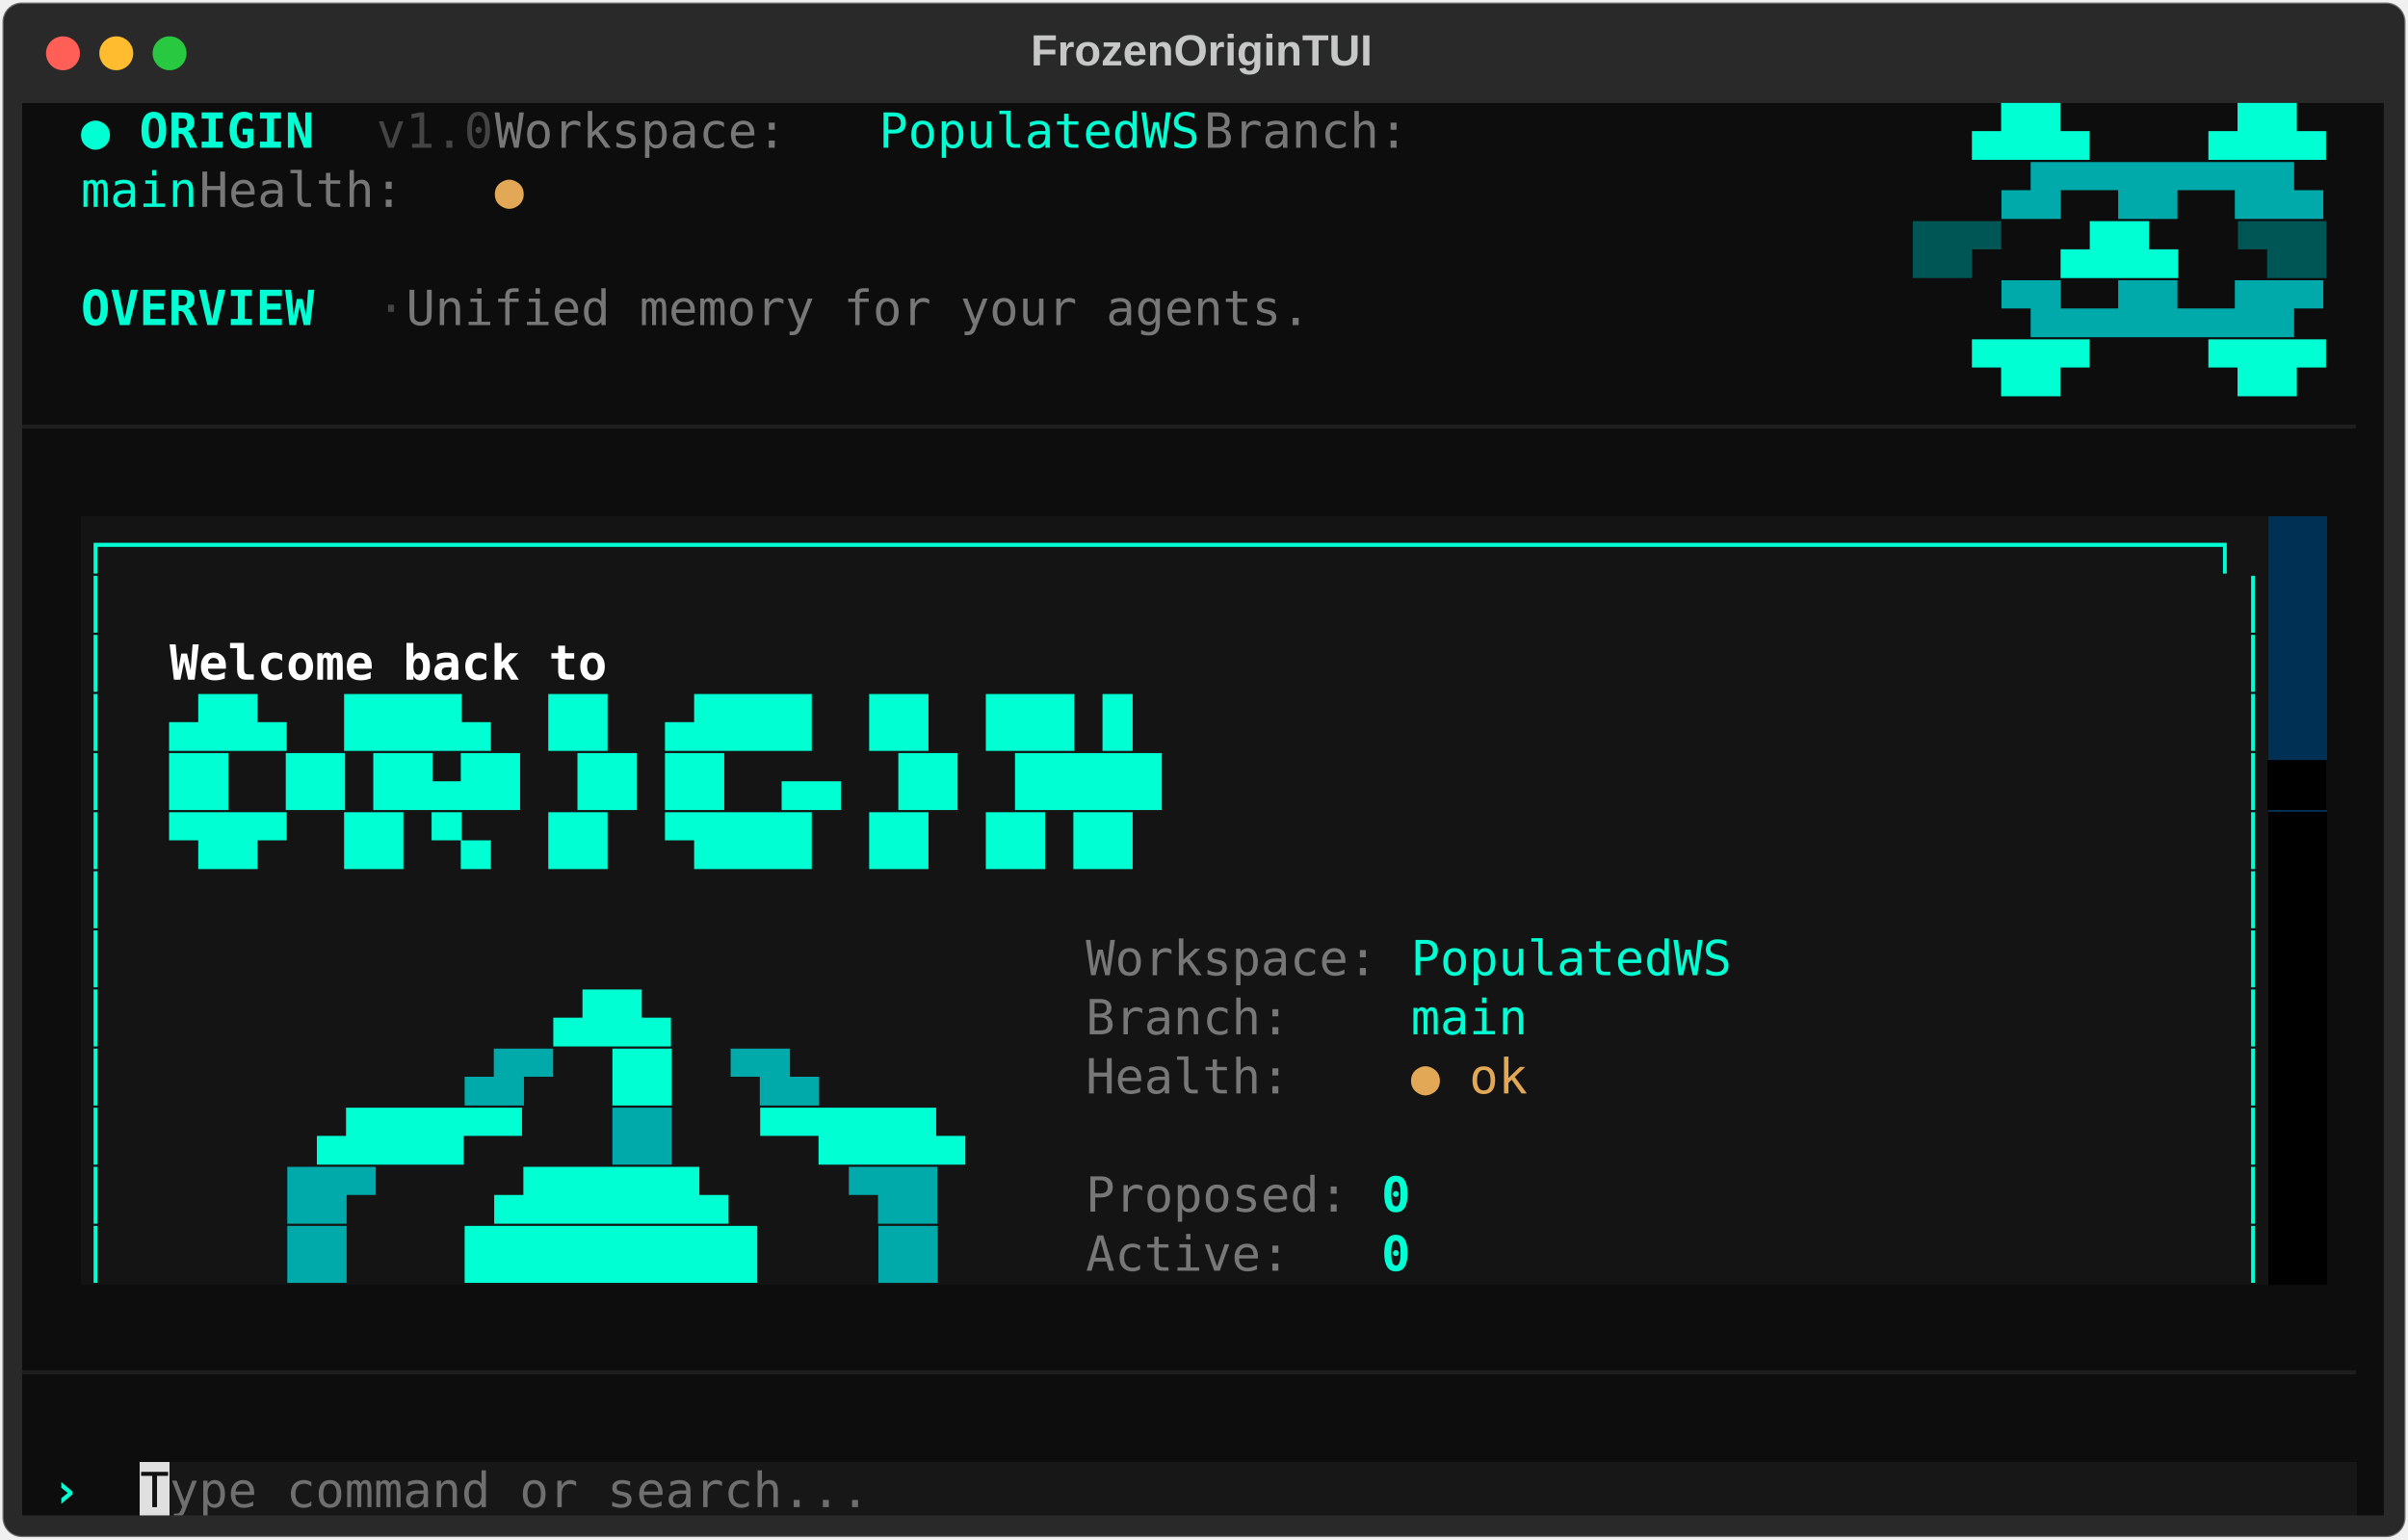
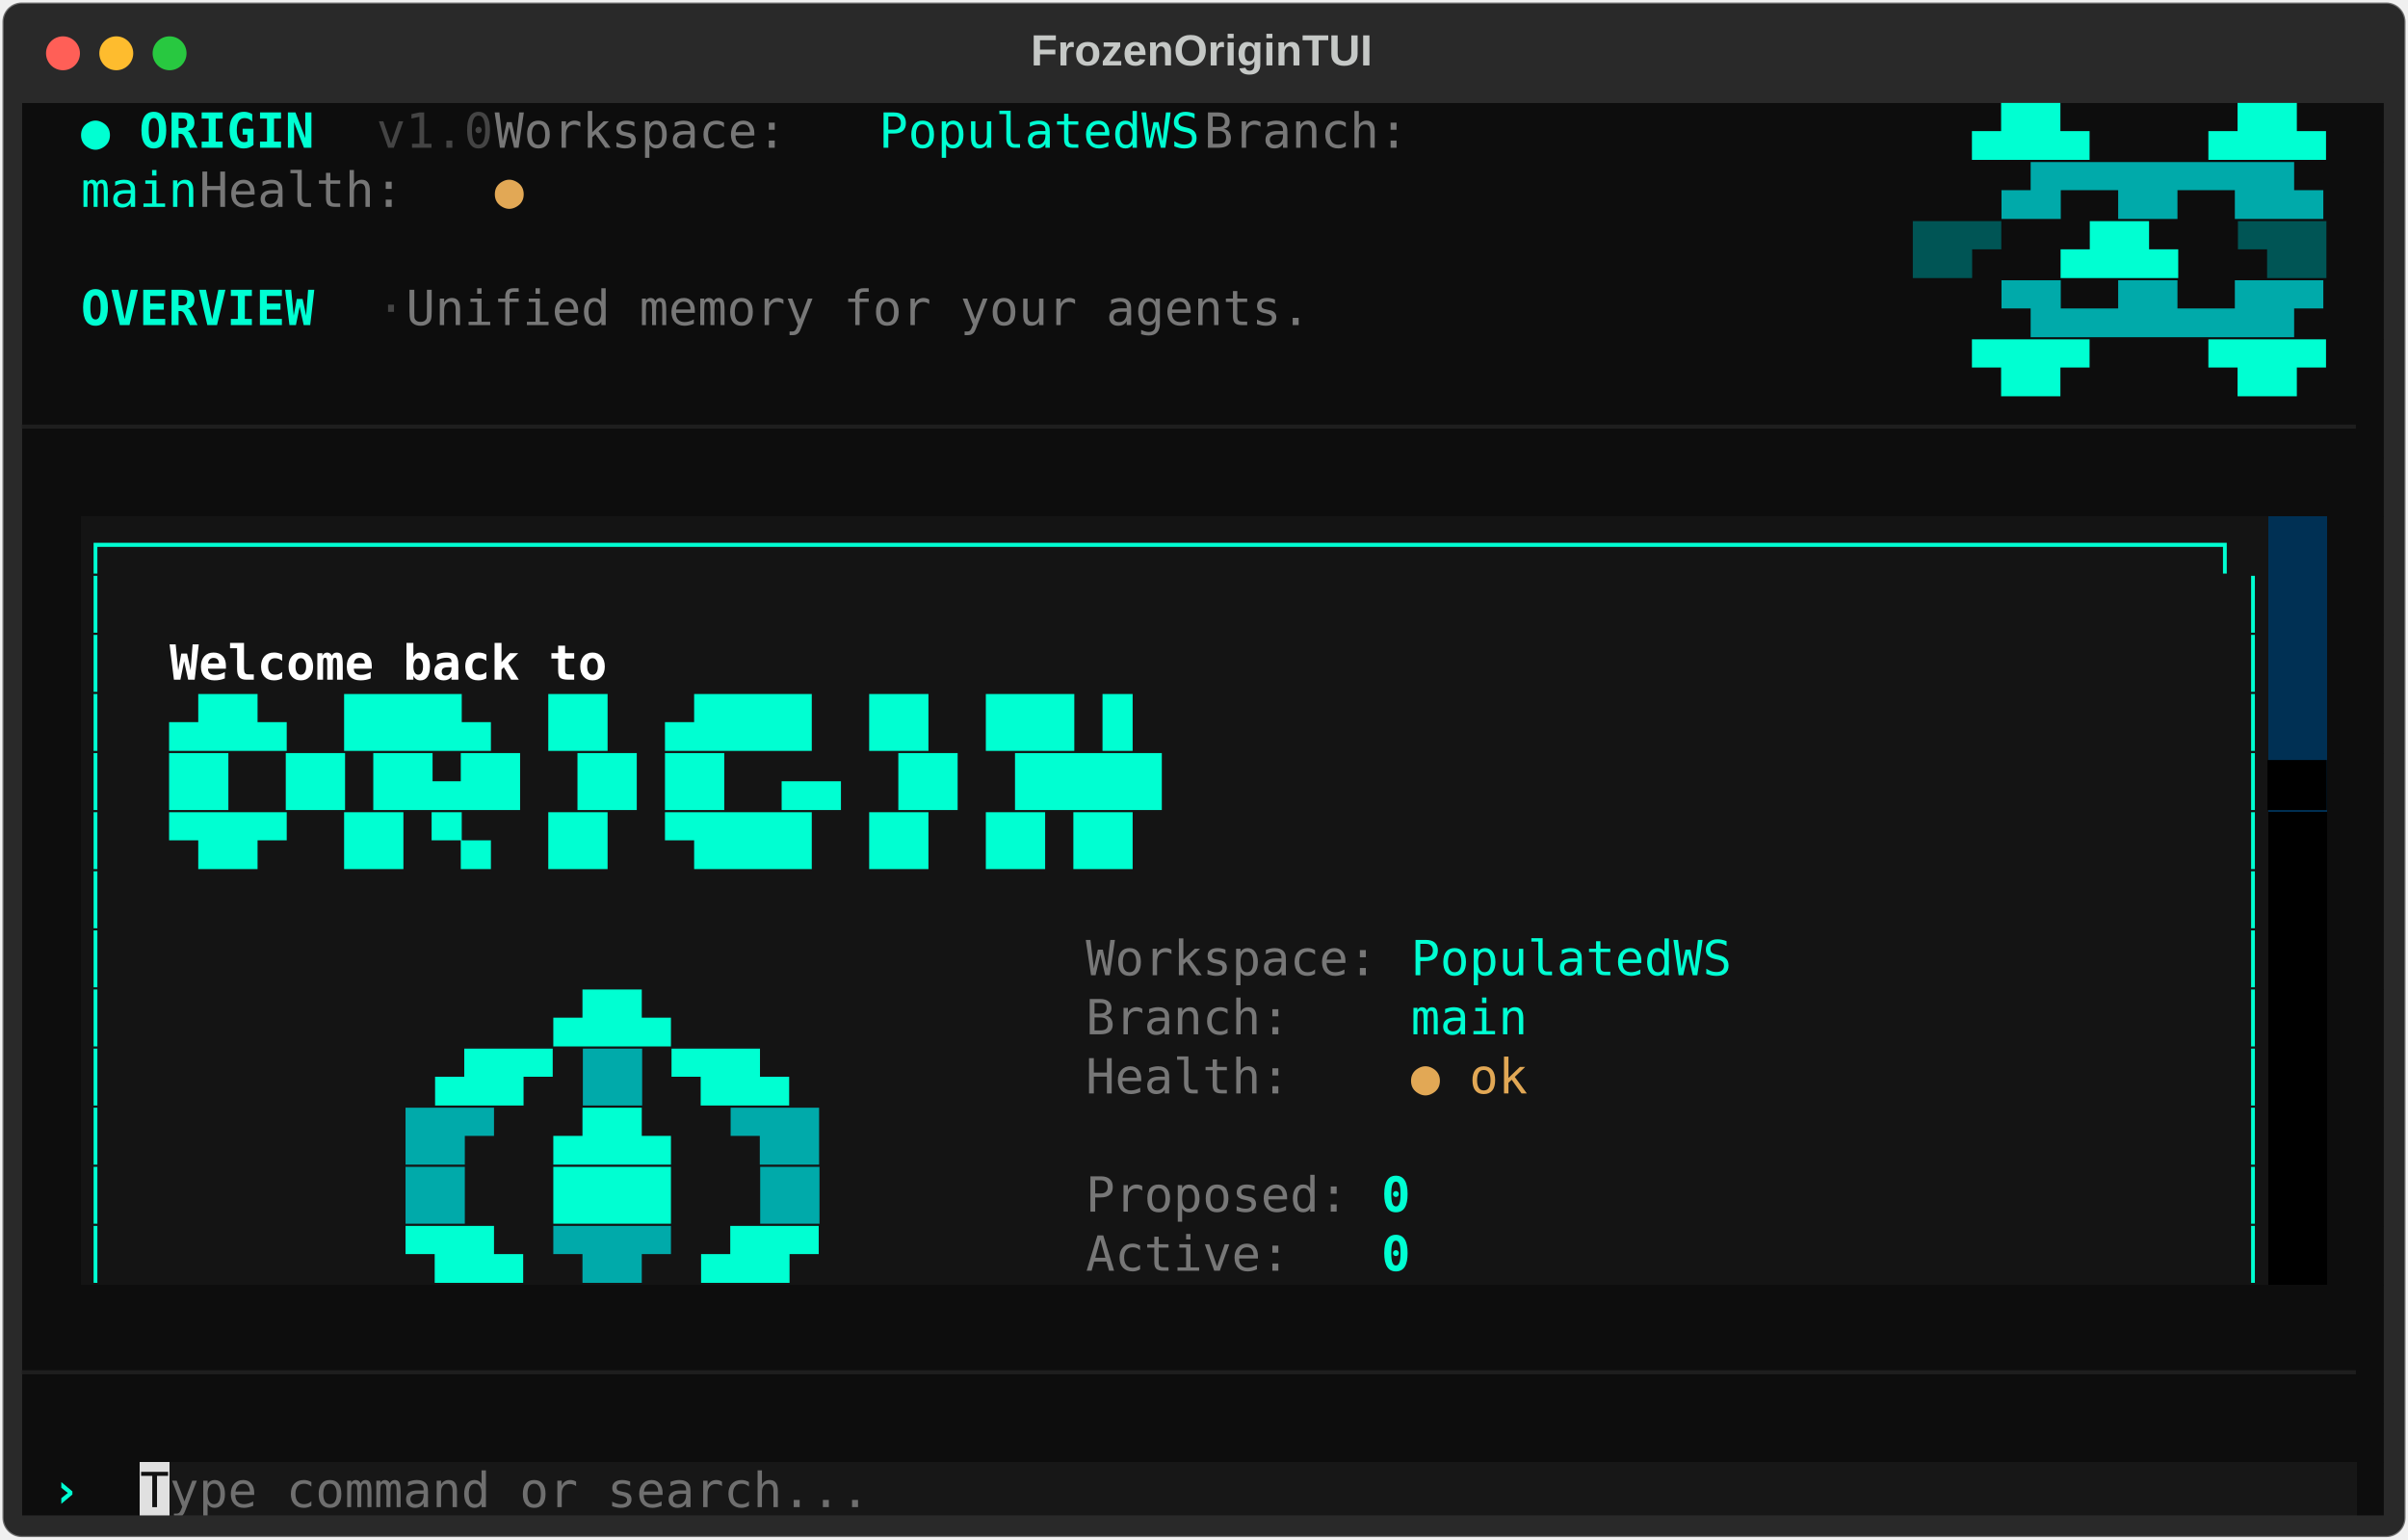
<svg xmlns="http://www.w3.org/2000/svg" class="rich-terminal" viewBox="0 0 994 635.6">
  <style>

    @font-face {
        font-family: "Fira Code";
        src: local("FiraCode-Regular"),
                url("https://cdnjs.cloudflare.com/ajax/libs/firacode/6.2.0/woff2/FiraCode-Regular.woff2") format("woff2"),
                url("https://cdnjs.cloudflare.com/ajax/libs/firacode/6.2.0/woff/FiraCode-Regular.woff") format("woff");
        font-style: normal;
        font-weight: 400;
    }
    @font-face {
        font-family: "Fira Code";
        src: local("FiraCode-Bold"),
                url("https://cdnjs.cloudflare.com/ajax/libs/firacode/6.2.0/woff2/FiraCode-Bold.woff2") format("woff2"),
                url("https://cdnjs.cloudflare.com/ajax/libs/firacode/6.2.0/woff/FiraCode-Bold.woff") format("woff");
        font-style: bold;
        font-weight: 700;
    }

    .terminal-matrix {
        font-family: Fira Code, monospace;
        font-size: 20px;
        line-height: 24.4px;
        font-variant-east-asian: full-width;
    }

    .terminal-title {
        font-size: 18px;
        font-weight: bold;
        font-family: arial;
    }

    .terminal-r1 { fill: #c5c8c6 }
.terminal-r2 { fill: #00ffd2;font-weight: bold }
.terminal-r3 { fill: #777777 }
.terminal-r4 { fill: #444444 }
.terminal-r5 { fill: #00ffd2 }
.terminal-r6 { fill: #e2a855 }
.terminal-r7 { fill: #00aaaa }
.terminal-r8 { fill: #005555 }
.terminal-r9 { fill: #1e1e1e }
.terminal-r10 { fill: #0d0d0d }
.terminal-r11 { fill: #ffffff;font-weight: bold }
.terminal-r12 { fill: #000000 }
.terminal-r13 { fill: #e0e0e0 }
.terminal-r14 { fill: #121212 }
.terminal-r15 { fill: #6f6f6f }
.terminal-r16 { fill: #ffffff }
    </style>
  <defs>
    <clipPath id="terminal-clip-terminal">
      <rect x="0" y="0" width="975.0" height="584.6" />
    </clipPath>
    <clipPath id="terminal-line-0">
      <rect x="0" y="1.5" width="976" height="24.65" />
    </clipPath>
    <clipPath id="terminal-line-1">
      <rect x="0" y="25.9" width="976" height="24.65" />
    </clipPath>
    <clipPath id="terminal-line-2">
      <rect x="0" y="50.3" width="976" height="24.65" />
    </clipPath>
    <clipPath id="terminal-line-3">
      <rect x="0" y="74.7" width="976" height="24.65" />
    </clipPath>
    <clipPath id="terminal-line-4">
      <rect x="0" y="99.1" width="976" height="24.65" />
    </clipPath>
    <clipPath id="terminal-line-5">
      <rect x="0" y="123.5" width="976" height="24.65" />
    </clipPath>
    <clipPath id="terminal-line-6">
      <rect x="0" y="147.9" width="976" height="24.65" />
    </clipPath>
    <clipPath id="terminal-line-7">
      <rect x="0" y="172.3" width="976" height="24.65" />
    </clipPath>
    <clipPath id="terminal-line-8">
      <rect x="0" y="196.7" width="976" height="24.65" />
    </clipPath>
    <clipPath id="terminal-line-9">
      <rect x="0" y="221.1" width="976" height="24.65" />
    </clipPath>
    <clipPath id="terminal-line-10">
      <rect x="0" y="245.5" width="976" height="24.65" />
    </clipPath>
    <clipPath id="terminal-line-11">
      <rect x="0" y="269.9" width="976" height="24.65" />
    </clipPath>
    <clipPath id="terminal-line-12">
      <rect x="0" y="294.3" width="976" height="24.65" />
    </clipPath>
    <clipPath id="terminal-line-13">
      <rect x="0" y="318.7" width="976" height="24.65" />
    </clipPath>
    <clipPath id="terminal-line-14">
      <rect x="0" y="343.1" width="976" height="24.65" />
    </clipPath>
    <clipPath id="terminal-line-15">
      <rect x="0" y="367.5" width="976" height="24.65" />
    </clipPath>
    <clipPath id="terminal-line-16">
      <rect x="0" y="391.9" width="976" height="24.65" />
    </clipPath>
    <clipPath id="terminal-line-17">
      <rect x="0" y="416.3" width="976" height="24.65" />
    </clipPath>
    <clipPath id="terminal-line-18">
      <rect x="0" y="440.7" width="976" height="24.65" />
    </clipPath>
    <clipPath id="terminal-line-19">
      <rect x="0" y="465.1" width="976" height="24.65" />
    </clipPath>
    <clipPath id="terminal-line-20">
      <rect x="0" y="489.5" width="976" height="24.65" />
    </clipPath>
    <clipPath id="terminal-line-21">
      <rect x="0" y="513.9" width="976" height="24.65" />
    </clipPath>
    <clipPath id="terminal-line-22">
      <rect x="0" y="538.3" width="976" height="24.65" />
    </clipPath>
  </defs>
  <rect fill="#292929" stroke="rgba(255,255,255,0.35)" stroke-width="1" x="1" y="1" width="992" height="633.6" rx="8" />
  <text class="terminal-title" fill="#c5c8c6" text-anchor="middle" x="496" y="27">FrozenOriginTUI</text>
  <g transform="translate(26,22)">
    <circle cx="0" cy="0" r="7" fill="#ff5f57" />
    <circle cx="22" cy="0" r="7" fill="#febc2e" />
    <circle cx="44" cy="0" r="7" fill="#28c840" />
  </g>
  <g transform="translate(9, 41)" clip-path="url(#terminal-clip-terminal)">
    <rect fill="#0d0d0d" x="0" y="1.5" width="24.4" height="24.65" shape-rendering="crispEdges" />
    <rect fill="#0d0d0d" x="24.4" y="1.5" width="97.6" height="24.65" shape-rendering="crispEdges" />
    <rect fill="#0d0d0d" x="122" y="1.5" width="24.4" height="24.65" shape-rendering="crispEdges" />
    <rect fill="#0d0d0d" x="146.4" y="1.5" width="48.8" height="24.65" shape-rendering="crispEdges" />
    <rect fill="#0d0d0d" x="195.2" y="1.5" width="158.6" height="24.65" shape-rendering="crispEdges" />
    <rect fill="#0d0d0d" x="353.8" y="1.5" width="134.2" height="24.65" shape-rendering="crispEdges" />
    <rect fill="#0d0d0d" x="488" y="1.5" width="317.2" height="24.65" shape-rendering="crispEdges" />
    <rect fill="#0d0d0d" x="805.2" y="1.5" width="48.8" height="24.65" shape-rendering="crispEdges" />
    <rect fill="#0d0d0d" x="854" y="1.5" width="48.8" height="24.65" shape-rendering="crispEdges" />
    <rect fill="#0d0d0d" x="902.8" y="1.5" width="48.8" height="24.65" shape-rendering="crispEdges" />
    <rect fill="#0d0d0d" x="951.6" y="1.5" width="24.4" height="24.65" shape-rendering="crispEdges" />
    <rect fill="#0d0d0d" x="0" y="25.9" width="24.4" height="24.65" shape-rendering="crispEdges" />
    <rect fill="#0d0d0d" x="24.4" y="25.9" width="48.8" height="24.65" shape-rendering="crispEdges" />
    <rect fill="#0d0d0d" x="73.2" y="25.9" width="122" height="24.65" shape-rendering="crispEdges" />
    <rect fill="#0d0d0d" x="195.2" y="25.9" width="12.2" height="24.65" shape-rendering="crispEdges" />
    <rect fill="#0d0d0d" x="207.4" y="25.9" width="610" height="24.65" shape-rendering="crispEdges" />
    <rect fill="#0d0d0d" x="817.4" y="25.9" width="134.2" height="24.65" shape-rendering="crispEdges" />
    <rect fill="#0d0d0d" x="951.6" y="25.9" width="24.4" height="24.65" shape-rendering="crispEdges" />
    <rect fill="#0d0d0d" x="0" y="50.3" width="24.4" height="24.65" shape-rendering="crispEdges" />
    <rect fill="#0d0d0d" x="24.4" y="50.3" width="756.4" height="24.65" shape-rendering="crispEdges" />
    <rect fill="#0d0d0d" x="780.8" y="50.3" width="36.6" height="24.65" shape-rendering="crispEdges" />
    <rect fill="#0d0d0d" x="817.4" y="50.3" width="24.4" height="24.65" shape-rendering="crispEdges" />
    <rect fill="#0d0d0d" x="841.8" y="50.3" width="48.8" height="24.65" shape-rendering="crispEdges" />
    <rect fill="#0d0d0d" x="890.6" y="50.3" width="24.4" height="24.65" shape-rendering="crispEdges" />
    <rect fill="#0d0d0d" x="915" y="50.3" width="36.6" height="24.65" shape-rendering="crispEdges" />
    <rect fill="#0d0d0d" x="951.6" y="50.3" width="24.4" height="24.65" shape-rendering="crispEdges" />
    <rect fill="#0d0d0d" x="0" y="74.7" width="24.4" height="24.65" shape-rendering="crispEdges" />
    <rect fill="#0d0d0d" x="24.4" y="74.7" width="97.6" height="24.65" shape-rendering="crispEdges" />
    <rect fill="#0d0d0d" x="122" y="74.7" width="24.4" height="24.65" shape-rendering="crispEdges" />
    <rect fill="#0d0d0d" x="146.4" y="74.7" width="12.2" height="24.65" shape-rendering="crispEdges" />
    <rect fill="#0d0d0d" x="158.6" y="74.7" width="658.8" height="24.65" shape-rendering="crispEdges" />
    <rect fill="#0d0d0d" x="817.4" y="74.7" width="134.2" height="24.65" shape-rendering="crispEdges" />
    <rect fill="#0d0d0d" x="951.6" y="74.7" width="24.4" height="24.65" shape-rendering="crispEdges" />
    <rect fill="#0d0d0d" x="0" y="99.1" width="24.4" height="24.65" shape-rendering="crispEdges" />
    <rect fill="#0d0d0d" x="24.4" y="99.1" width="780.8" height="24.65" shape-rendering="crispEdges" />
    <rect fill="#0d0d0d" x="805.2" y="99.1" width="48.8" height="24.65" shape-rendering="crispEdges" />
    <rect fill="#0d0d0d" x="854" y="99.1" width="48.8" height="24.65" shape-rendering="crispEdges" />
    <rect fill="#0d0d0d" x="902.8" y="99.1" width="48.8" height="24.65" shape-rendering="crispEdges" />
    <rect fill="#0d0d0d" x="951.6" y="99.1" width="24.4" height="24.65" shape-rendering="crispEdges" />
    <rect fill="#0d0d0d" x="0" y="123.5" width="976" height="24.65" shape-rendering="crispEdges" />
    <rect fill="#0d0d0d" x="0" y="147.9" width="976" height="24.65" shape-rendering="crispEdges" />
    <rect fill="#0d0d0d" x="0" y="172.3" width="24.4" height="24.65" shape-rendering="crispEdges" />
    <rect fill="#141414" x="24.4" y="172.3" width="902.8" height="24.65" shape-rendering="crispEdges" />
    <rect fill="#003054" x="927.2" y="172.3" width="24.4" height="24.65" shape-rendering="crispEdges" />
    <rect fill="#0d0d0d" x="951.6" y="172.3" width="24.4" height="24.65" shape-rendering="crispEdges" />
    <rect fill="#0d0d0d" x="0" y="196.7" width="24.4" height="24.65" shape-rendering="crispEdges" />
    <rect fill="#141414" x="24.4" y="196.7" width="12.2" height="24.65" shape-rendering="crispEdges" />
    <rect fill="#141414" x="36.6" y="196.7" width="878.4" height="24.65" shape-rendering="crispEdges" />
    <rect fill="#141414" x="915" y="196.7" width="12.2" height="24.65" shape-rendering="crispEdges" />
    <rect fill="#003054" x="927.2" y="196.7" width="24.4" height="24.65" shape-rendering="crispEdges" />
    <rect fill="#0d0d0d" x="951.6" y="196.7" width="24.4" height="24.65" shape-rendering="crispEdges" />
    <rect fill="#0d0d0d" x="0" y="221.1" width="24.4" height="24.65" shape-rendering="crispEdges" />
    <rect fill="#141414" x="24.4" y="221.1" width="12.2" height="24.65" shape-rendering="crispEdges" />
    <rect fill="#141414" x="36.6" y="221.1" width="24.4" height="24.65" shape-rendering="crispEdges" />
    <rect fill="#141414" x="61" y="221.1" width="183" height="24.65" shape-rendering="crispEdges" />
    <rect fill="#141414" x="244" y="221.1" width="671" height="24.65" shape-rendering="crispEdges" />
    <rect fill="#141414" x="915" y="221.1" width="12.2" height="24.65" shape-rendering="crispEdges" />
    <rect fill="#003054" x="927.2" y="221.1" width="24.4" height="24.65" shape-rendering="crispEdges" />
    <rect fill="#0d0d0d" x="951.6" y="221.1" width="24.4" height="24.65" shape-rendering="crispEdges" />
    <rect fill="#0d0d0d" x="0" y="245.5" width="24.4" height="24.65" shape-rendering="crispEdges" />
    <rect fill="#141414" x="24.4" y="245.5" width="12.2" height="24.65" shape-rendering="crispEdges" />
    <rect fill="#141414" x="36.6" y="245.5" width="24.4" height="24.65" shape-rendering="crispEdges" />
    <rect fill="#141414" x="61" y="245.5" width="414.8" height="24.65" shape-rendering="crispEdges" />
    <rect fill="#141414" x="475.8" y="245.5" width="439.2" height="24.65" shape-rendering="crispEdges" />
    <rect fill="#141414" x="915" y="245.5" width="12.2" height="24.65" shape-rendering="crispEdges" />
    <rect fill="#003054" x="927.2" y="245.5" width="24.4" height="24.65" shape-rendering="crispEdges" />
    <rect fill="#0d0d0d" x="951.6" y="245.5" width="24.4" height="24.65" shape-rendering="crispEdges" />
    <rect fill="#0d0d0d" x="0" y="269.9" width="24.4" height="24.65" shape-rendering="crispEdges" />
    <rect fill="#141414" x="24.4" y="269.9" width="12.2" height="24.65" shape-rendering="crispEdges" />
    <rect fill="#141414" x="36.6" y="269.9" width="24.4" height="24.65" shape-rendering="crispEdges" />
    <rect fill="#141414" x="61" y="269.9" width="414.8" height="24.65" shape-rendering="crispEdges" />
    <rect fill="#141414" x="475.8" y="269.9" width="439.2" height="24.65" shape-rendering="crispEdges" />
    <rect fill="#141414" x="915" y="269.9" width="12.2" height="24.65" shape-rendering="crispEdges" />
    <rect fill="#003054" x="927.2" y="269.9" width="24.4" height="24.65" shape-rendering="crispEdges" />
    <rect fill="#0d0d0d" x="951.6" y="269.9" width="24.4" height="24.65" shape-rendering="crispEdges" />
    <rect fill="#0d0d0d" x="0" y="294.3" width="24.4" height="24.65" shape-rendering="crispEdges" />
    <rect fill="#141414" x="24.4" y="294.3" width="12.2" height="24.65" shape-rendering="crispEdges" />
    <rect fill="#141414" x="36.6" y="294.3" width="24.4" height="24.65" shape-rendering="crispEdges" />
    <rect fill="#141414" x="61" y="294.3" width="414.8" height="24.65" shape-rendering="crispEdges" />
    <rect fill="#141414" x="475.8" y="294.3" width="439.2" height="24.65" shape-rendering="crispEdges" />
    <rect fill="#141414" x="915" y="294.3" width="12.2" height="24.65" shape-rendering="crispEdges" />
    <rect fill="#000000" x="927.2" y="294.3" width="24.4" height="24.65" shape-rendering="crispEdges" />
    <rect fill="#0d0d0d" x="951.6" y="294.3" width="24.4" height="24.65" shape-rendering="crispEdges" />
    <rect fill="#0d0d0d" x="0" y="318.7" width="24.4" height="24.65" shape-rendering="crispEdges" />
    <rect fill="#141414" x="24.4" y="318.7" width="12.2" height="24.65" shape-rendering="crispEdges" />
    <rect fill="#141414" x="36.6" y="318.7" width="878.4" height="24.65" shape-rendering="crispEdges" />
    <rect fill="#141414" x="915" y="318.7" width="12.2" height="24.65" shape-rendering="crispEdges" />
    <rect fill="#000000" x="927.2" y="318.7" width="24.4" height="24.65" shape-rendering="crispEdges" />
    <rect fill="#0d0d0d" x="951.6" y="318.7" width="24.4" height="24.65" shape-rendering="crispEdges" />
    <rect fill="#0d0d0d" x="0" y="343.1" width="24.4" height="24.65" shape-rendering="crispEdges" />
    <rect fill="#141414" x="24.4" y="343.1" width="12.2" height="24.65" shape-rendering="crispEdges" />
    <rect fill="#141414" x="36.6" y="343.1" width="24.4" height="24.65" shape-rendering="crispEdges" />
-     <rect fill="#141414" x="61" y="343.1" width="0" height="24.65" shape-rendering="crispEdges" />
-     <rect fill="#141414" x="61" y="343.1" width="329.4" height="24.65" shape-rendering="crispEdges" />
+     <rect fill="#141414" x="61" y="343.1" width="48.8" height="24.65" shape-rendering="crispEdges" />
+     <rect fill="#141414" x="109.8" y="343.1" width="0" height="24.65" shape-rendering="crispEdges" />
+     <rect fill="#141414" x="109.8" y="343.1" width="280.6" height="24.65" shape-rendering="crispEdges" />
    <rect fill="#141414" x="390.4" y="343.1" width="48.8" height="24.65" shape-rendering="crispEdges" />
    <rect fill="#141414" x="439.2" y="343.1" width="122" height="24.65" shape-rendering="crispEdges" />
    <rect fill="#141414" x="561.2" y="343.1" width="12.2" height="24.65" shape-rendering="crispEdges" />
    <rect fill="#141414" x="573.4" y="343.1" width="134.2" height="24.65" shape-rendering="crispEdges" />
    <rect fill="#141414" x="707.6" y="343.1" width="207.4" height="24.65" shape-rendering="crispEdges" />
    <rect fill="#141414" x="915" y="343.1" width="12.2" height="24.65" shape-rendering="crispEdges" />
    <rect fill="#000000" x="927.2" y="343.1" width="24.4" height="24.65" shape-rendering="crispEdges" />
    <rect fill="#0d0d0d" x="951.6" y="343.1" width="24.4" height="24.65" shape-rendering="crispEdges" />
    <rect fill="#0d0d0d" x="0" y="367.5" width="24.4" height="24.65" shape-rendering="crispEdges" />
    <rect fill="#141414" x="24.4" y="367.5" width="12.2" height="24.65" shape-rendering="crispEdges" />
    <rect fill="#141414" x="36.6" y="367.5" width="24.4" height="24.65" shape-rendering="crispEdges" />
-     <rect fill="#141414" x="61" y="367.5" width="158.6" height="24.65" shape-rendering="crispEdges" />
+     <rect fill="#141414" x="61" y="367.5" width="48.8" height="24.65" shape-rendering="crispEdges" />
+     <rect fill="#141414" x="109.8" y="367.5" width="109.8" height="24.65" shape-rendering="crispEdges" />
    <rect fill="#141414" x="219.6" y="367.5" width="48.8" height="24.65" shape-rendering="crispEdges" />
    <rect fill="#141414" x="268.4" y="367.5" width="122" height="24.65" shape-rendering="crispEdges" />
    <rect fill="#141414" x="390.4" y="367.5" width="48.8" height="24.65" shape-rendering="crispEdges" />
    <rect fill="#141414" x="439.2" y="367.5" width="85.4" height="24.65" shape-rendering="crispEdges" />
    <rect fill="#141414" x="524.6" y="367.5" width="48.8" height="24.65" shape-rendering="crispEdges" />
    <rect fill="#141414" x="573.4" y="367.5" width="48.8" height="24.65" shape-rendering="crispEdges" />
    <rect fill="#141414" x="622.2" y="367.5" width="292.8" height="24.65" shape-rendering="crispEdges" />
    <rect fill="#141414" x="915" y="367.5" width="12.2" height="24.65" shape-rendering="crispEdges" />
    <rect fill="#000000" x="927.2" y="367.5" width="24.4" height="24.65" shape-rendering="crispEdges" />
    <rect fill="#0d0d0d" x="951.6" y="367.5" width="24.4" height="24.65" shape-rendering="crispEdges" />
    <rect fill="#0d0d0d" x="0" y="391.9" width="24.4" height="24.65" shape-rendering="crispEdges" />
    <rect fill="#141414" x="24.4" y="391.9" width="12.2" height="24.65" shape-rendering="crispEdges" />
    <rect fill="#141414" x="36.6" y="391.9" width="24.4" height="24.65" shape-rendering="crispEdges" />
-     <rect fill="#141414" x="61" y="391.9" width="122" height="24.65" shape-rendering="crispEdges" />
-     <rect fill="#141414" x="183" y="391.9" width="36.6" height="24.65" shape-rendering="crispEdges" />
-     <rect fill="#141414" x="219.6" y="391.9" width="24.4" height="24.65" shape-rendering="crispEdges" />
-     <rect fill="#141414" x="244" y="391.9" width="24.4" height="24.65" shape-rendering="crispEdges" />
-     <rect fill="#141414" x="268.4" y="391.9" width="24.4" height="24.65" shape-rendering="crispEdges" />
-     <rect fill="#141414" x="292.8" y="391.9" width="36.6" height="24.65" shape-rendering="crispEdges" />
-     <rect fill="#141414" x="329.4" y="391.9" width="61" height="24.65" shape-rendering="crispEdges" />
+     <rect fill="#141414" x="61" y="391.9" width="48.8" height="24.65" shape-rendering="crispEdges" />
+     <rect fill="#141414" x="109.8" y="391.9" width="61" height="24.65" shape-rendering="crispEdges" />
+     <rect fill="#141414" x="170.8" y="391.9" width="48.8" height="24.65" shape-rendering="crispEdges" />
+     <rect fill="#141414" x="219.6" y="391.9" width="12.2" height="24.65" shape-rendering="crispEdges" />
+     <rect fill="#141414" x="231.8" y="391.9" width="24.4" height="24.65" shape-rendering="crispEdges" />
+     <rect fill="#141414" x="256.2" y="391.9" width="12.2" height="24.65" shape-rendering="crispEdges" />
+     <rect fill="#141414" x="268.4" y="391.9" width="48.8" height="24.65" shape-rendering="crispEdges" />
+     <rect fill="#141414" x="317.2" y="391.9" width="73.2" height="24.65" shape-rendering="crispEdges" />
    <rect fill="#141414" x="390.4" y="391.9" width="48.8" height="24.65" shape-rendering="crispEdges" />
    <rect fill="#141414" x="439.2" y="391.9" width="85.4" height="24.65" shape-rendering="crispEdges" />
    <rect fill="#141414" x="524.6" y="391.9" width="48.8" height="24.65" shape-rendering="crispEdges" />
    <rect fill="#141414" x="573.4" y="391.9" width="48.8" height="24.65" shape-rendering="crispEdges" />
    <rect fill="#141414" x="622.2" y="391.9" width="292.8" height="24.65" shape-rendering="crispEdges" />
    <rect fill="#141414" x="915" y="391.9" width="12.2" height="24.65" shape-rendering="crispEdges" />
    <rect fill="#000000" x="927.2" y="391.9" width="24.4" height="24.65" shape-rendering="crispEdges" />
    <rect fill="#0d0d0d" x="951.6" y="391.9" width="24.4" height="24.65" shape-rendering="crispEdges" />
    <rect fill="#0d0d0d" x="0" y="416.3" width="24.4" height="24.65" shape-rendering="crispEdges" />
    <rect fill="#141414" x="24.4" y="416.3" width="12.2" height="24.65" shape-rendering="crispEdges" />
    <rect fill="#141414" x="36.6" y="416.3" width="24.4" height="24.65" shape-rendering="crispEdges" />
-     <rect fill="#141414" x="61" y="416.3" width="61" height="24.65" shape-rendering="crispEdges" />
-     <rect fill="#141414" x="122" y="416.3" width="85.4" height="24.65" shape-rendering="crispEdges" />
-     <rect fill="#141414" x="207.4" y="416.3" width="36.6" height="24.65" shape-rendering="crispEdges" />
-     <rect fill="#141414" x="244" y="416.3" width="24.4" height="24.65" shape-rendering="crispEdges" />
-     <rect fill="#141414" x="268.4" y="416.3" width="36.6" height="24.65" shape-rendering="crispEdges" />
-     <rect fill="#141414" x="305" y="416.3" width="85.4" height="24.65" shape-rendering="crispEdges" />
+     <rect fill="#141414" x="61" y="416.3" width="48.8" height="24.65" shape-rendering="crispEdges" />
+     <rect fill="#141414" x="109.8" y="416.3" width="48.8" height="24.65" shape-rendering="crispEdges" />
+     <rect fill="#141414" x="158.6" y="416.3" width="36.6" height="24.65" shape-rendering="crispEdges" />
+     <rect fill="#141414" x="195.2" y="416.3" width="24.4" height="24.65" shape-rendering="crispEdges" />
+     <rect fill="#141414" x="219.6" y="416.3" width="48.8" height="24.65" shape-rendering="crispEdges" />
+     <rect fill="#141414" x="268.4" y="416.3" width="24.4" height="24.65" shape-rendering="crispEdges" />
+     <rect fill="#141414" x="292.8" y="416.3" width="36.6" height="24.65" shape-rendering="crispEdges" />
+     <rect fill="#141414" x="329.4" y="416.3" width="61" height="24.65" shape-rendering="crispEdges" />
    <rect fill="#141414" x="390.4" y="416.3" width="524.6" height="24.65" shape-rendering="crispEdges" />
    <rect fill="#141414" x="915" y="416.3" width="12.2" height="24.65" shape-rendering="crispEdges" />
    <rect fill="#000000" x="927.2" y="416.3" width="24.4" height="24.65" shape-rendering="crispEdges" />
    <rect fill="#0d0d0d" x="951.6" y="416.3" width="24.4" height="24.65" shape-rendering="crispEdges" />
    <rect fill="#0d0d0d" x="0" y="440.7" width="24.4" height="24.65" shape-rendering="crispEdges" />
    <rect fill="#141414" x="24.4" y="440.7" width="12.2" height="24.65" shape-rendering="crispEdges" />
    <rect fill="#141414" x="36.6" y="440.7" width="24.4" height="24.65" shape-rendering="crispEdges" />
    <rect fill="#141414" x="61" y="440.7" width="48.8" height="24.65" shape-rendering="crispEdges" />
-     <rect fill="#141414" x="109.8" y="440.7" width="36.6" height="24.65" shape-rendering="crispEdges" />
-     <rect fill="#141414" x="146.4" y="440.7" width="48.8" height="24.65" shape-rendering="crispEdges" />
-     <rect fill="#141414" x="195.2" y="440.7" width="97.6" height="24.65" shape-rendering="crispEdges" />
-     <rect fill="#141414" x="292.8" y="440.7" width="48.8" height="24.65" shape-rendering="crispEdges" />
-     <rect fill="#141414" x="341.6" y="440.7" width="36.6" height="24.65" shape-rendering="crispEdges" />
-     <rect fill="#141414" x="378.2" y="440.7" width="12.2" height="24.65" shape-rendering="crispEdges" />
+     <rect fill="#141414" x="109.8" y="440.7" width="48.8" height="24.65" shape-rendering="crispEdges" />
+     <rect fill="#141414" x="158.6" y="440.7" width="24.4" height="24.65" shape-rendering="crispEdges" />
+     <rect fill="#141414" x="183" y="440.7" width="36.6" height="24.65" shape-rendering="crispEdges" />
+     <rect fill="#141414" x="219.6" y="440.7" width="48.8" height="24.65" shape-rendering="crispEdges" />
+     <rect fill="#141414" x="268.4" y="440.7" width="36.6" height="24.65" shape-rendering="crispEdges" />
+     <rect fill="#141414" x="305" y="440.7" width="24.4" height="24.65" shape-rendering="crispEdges" />
+     <rect fill="#141414" x="329.4" y="440.7" width="61" height="24.65" shape-rendering="crispEdges" />
    <rect fill="#141414" x="390.4" y="440.7" width="48.8" height="24.65" shape-rendering="crispEdges" />
    <rect fill="#141414" x="439.2" y="440.7" width="109.8" height="24.65" shape-rendering="crispEdges" />
    <rect fill="#141414" x="549" y="440.7" width="12.2" height="24.65" shape-rendering="crispEdges" />
    <rect fill="#141414" x="561.2" y="440.7" width="12.2" height="24.65" shape-rendering="crispEdges" />
    <rect fill="#141414" x="573.4" y="440.7" width="341.6" height="24.65" shape-rendering="crispEdges" />
    <rect fill="#141414" x="915" y="440.7" width="12.2" height="24.65" shape-rendering="crispEdges" />
    <rect fill="#000000" x="927.2" y="440.7" width="24.4" height="24.65" shape-rendering="crispEdges" />
    <rect fill="#0d0d0d" x="951.6" y="440.7" width="24.4" height="24.65" shape-rendering="crispEdges" />
    <rect fill="#0d0d0d" x="0" y="465.1" width="24.4" height="24.65" shape-rendering="crispEdges" />
    <rect fill="#141414" x="24.4" y="465.1" width="12.2" height="24.65" shape-rendering="crispEdges" />
    <rect fill="#141414" x="36.6" y="465.1" width="24.4" height="24.65" shape-rendering="crispEdges" />
    <rect fill="#141414" x="61" y="465.1" width="48.8" height="24.65" shape-rendering="crispEdges" />
-     <rect fill="#141414" x="109.8" y="465.1" width="24.4" height="24.65" shape-rendering="crispEdges" />
-     <rect fill="#141414" x="134.2" y="465.1" width="48.8" height="24.65" shape-rendering="crispEdges" />
-     <rect fill="#141414" x="183" y="465.1" width="122" height="24.65" shape-rendering="crispEdges" />
-     <rect fill="#141414" x="305" y="465.1" width="48.8" height="24.65" shape-rendering="crispEdges" />
-     <rect fill="#141414" x="353.8" y="465.1" width="24.4" height="24.65" shape-rendering="crispEdges" />
-     <rect fill="#141414" x="378.2" y="465.1" width="12.2" height="24.65" shape-rendering="crispEdges" />
+     <rect fill="#141414" x="109.8" y="465.1" width="48.8" height="24.65" shape-rendering="crispEdges" />
+     <rect fill="#141414" x="158.6" y="465.1" width="48.8" height="24.65" shape-rendering="crispEdges" />
+     <rect fill="#141414" x="207.4" y="465.1" width="12.2" height="24.65" shape-rendering="crispEdges" />
+     <rect fill="#141414" x="219.6" y="465.1" width="48.8" height="24.65" shape-rendering="crispEdges" />
+     <rect fill="#141414" x="268.4" y="465.1" width="12.2" height="24.65" shape-rendering="crispEdges" />
+     <rect fill="#141414" x="280.6" y="465.1" width="48.8" height="24.65" shape-rendering="crispEdges" />
+     <rect fill="#141414" x="329.4" y="465.1" width="61" height="24.65" shape-rendering="crispEdges" />
    <rect fill="#141414" x="390.4" y="465.1" width="48.8" height="24.65" shape-rendering="crispEdges" />
    <rect fill="#141414" x="439.2" y="465.1" width="85.4" height="24.65" shape-rendering="crispEdges" />
    <rect fill="#141414" x="524.6" y="465.1" width="36.6" height="24.65" shape-rendering="crispEdges" />
    <rect fill="#141414" x="561.2" y="465.1" width="12.2" height="24.65" shape-rendering="crispEdges" />
    <rect fill="#141414" x="573.4" y="465.1" width="341.6" height="24.65" shape-rendering="crispEdges" />
    <rect fill="#141414" x="915" y="465.1" width="12.2" height="24.65" shape-rendering="crispEdges" />
    <rect fill="#000000" x="927.2" y="465.1" width="24.4" height="24.65" shape-rendering="crispEdges" />
    <rect fill="#0d0d0d" x="951.6" y="465.1" width="24.4" height="24.65" shape-rendering="crispEdges" />
    <rect fill="#0d0d0d" x="0" y="489.5" width="976" height="24.65" shape-rendering="crispEdges" />
    <rect fill="#0d0d0d" x="0" y="513.9" width="976" height="24.65" shape-rendering="crispEdges" />
    <rect fill="#0d0d0d" x="0" y="538.3" width="976" height="24.65" shape-rendering="crispEdges" />
    <rect fill="#0d0d0d" x="0" y="562.7" width="12.2" height="24.65" shape-rendering="crispEdges" />
    <rect fill="#0d0d0d" x="12.2" y="562.7" width="36.6" height="24.65" shape-rendering="crispEdges" />
    <rect fill="#e0e0e0" x="48.8" y="562.7" width="12.2" height="24.65" shape-rendering="crispEdges" />
    <rect fill="#171717" x="61" y="562.7" width="292.8" height="24.65" shape-rendering="crispEdges" />
    <rect fill="#171717" x="353.8" y="562.7" width="610" height="24.65" shape-rendering="crispEdges" />
    <rect fill="#0d0d0d" x="963.8" y="562.7" width="12.2" height="24.65" shape-rendering="crispEdges" />
    <g class="terminal-matrix">
      <text class="terminal-r2" x="24.4" y="20" textLength="97.6" clip-path="url(#terminal-line-0)">● ORIGIN</text>
      <text class="terminal-r4" x="146.4" y="20" textLength="48.8" clip-path="url(#terminal-line-0)">v1.0</text>
      <text class="terminal-r3" x="195.2" y="20" textLength="158.6" clip-path="url(#terminal-line-0)">  Workspace: </text>
      <text class="terminal-r5" x="353.8" y="20" textLength="134.2" clip-path="url(#terminal-line-0)">PopulatedWS</text>
      <text class="terminal-r3" x="488" y="20" textLength="317.2" clip-path="url(#terminal-line-0)">  Branch:                 </text>
      <text class="terminal-r5" x="805.2" y="20" textLength="48.8" clip-path="url(#terminal-line-0)">▄██▄</text>
      <text class="terminal-r5" x="902.8" y="20" textLength="48.8" clip-path="url(#terminal-line-0)">▄██▄</text>
      <text class="terminal-r1" x="976" y="20" textLength="12.2" clip-path="url(#terminal-line-0)">
</text>
      <text class="terminal-r5" x="24.4" y="44.4" textLength="48.8" clip-path="url(#terminal-line-1)">main</text>
      <text class="terminal-r3" x="73.2" y="44.4" textLength="122" clip-path="url(#terminal-line-1)">  Health: </text>
      <text class="terminal-r6" x="195.2" y="44.4" textLength="12.2" clip-path="url(#terminal-line-1)">●</text>
      <text class="terminal-r7" x="817.4" y="44.4" textLength="134.2" clip-path="url(#terminal-line-1)">▄█▀▀██▀▀██▄</text>
      <text class="terminal-r1" x="976" y="44.4" textLength="12.2" clip-path="url(#terminal-line-1)">
</text>
      <text class="terminal-r8" x="780.8" y="68.8" textLength="36.6" clip-path="url(#terminal-line-2)">██▀</text>
      <text class="terminal-r5" x="841.8" y="68.8" textLength="48.8" clip-path="url(#terminal-line-2)">▄██▄</text>
      <text class="terminal-r8" x="915" y="68.8" textLength="36.6" clip-path="url(#terminal-line-2)">▀██</text>
      <text class="terminal-r1" x="976" y="68.8" textLength="12.2" clip-path="url(#terminal-line-2)">
</text>
      <text class="terminal-r2" x="24.4" y="93.2" textLength="97.6" clip-path="url(#terminal-line-3)">OVERVIEW</text>
      <text class="terminal-r4" x="146.4" y="93.2" textLength="12.2" clip-path="url(#terminal-line-3)">·</text>
      <text class="terminal-r3" x="158.6" y="93.2" textLength="658.8" clip-path="url(#terminal-line-3)">  Unified memory for your agents.                     </text>
      <text class="terminal-r7" x="817.4" y="93.2" textLength="134.2" clip-path="url(#terminal-line-3)">▀█▄▄██▄▄██▀</text>
      <text class="terminal-r1" x="976" y="93.2" textLength="12.2" clip-path="url(#terminal-line-3)">
</text>
      <text class="terminal-r5" x="805.2" y="117.6" textLength="48.8" clip-path="url(#terminal-line-4)">▀██▀</text>
      <text class="terminal-r5" x="902.8" y="117.6" textLength="48.8" clip-path="url(#terminal-line-4)">▀██▀</text>
      <text class="terminal-r1" x="976" y="117.6" textLength="12.2" clip-path="url(#terminal-line-4)">
</text>
      <text class="terminal-r9" x="0" y="142" textLength="976" clip-path="url(#terminal-line-5)">────────────────────────────────────────────────────────────────────────────────</text>
      <text class="terminal-r1" x="976" y="142" textLength="12.2" clip-path="url(#terminal-line-5)">
</text>
      <text class="terminal-r1" x="976" y="166.4" textLength="12.2" clip-path="url(#terminal-line-6)">
</text>
      <text class="terminal-r5" x="24.4" y="190.8" textLength="902.8" clip-path="url(#terminal-line-7)">┌────────────────────────────────────────────────────────────────────────┐</text>
      <text class="terminal-r1" x="976" y="190.8" textLength="12.2" clip-path="url(#terminal-line-7)">
</text>
      <text class="terminal-r5" x="24.4" y="215.2" textLength="12.2" clip-path="url(#terminal-line-8)">│</text>
      <text class="terminal-r5" x="915" y="215.2" textLength="12.2" clip-path="url(#terminal-line-8)">│</text>
      <text class="terminal-r1" x="976" y="215.2" textLength="12.2" clip-path="url(#terminal-line-8)">
</text>
      <text class="terminal-r5" x="24.4" y="239.6" textLength="12.2" clip-path="url(#terminal-line-9)">│</text>
      <text class="terminal-r11" x="61" y="239.6" textLength="183" clip-path="url(#terminal-line-9)">Welcome back to</text>
      <text class="terminal-r5" x="915" y="239.6" textLength="12.2" clip-path="url(#terminal-line-9)">│</text>
      <text class="terminal-r1" x="976" y="239.6" textLength="12.2" clip-path="url(#terminal-line-9)">
</text>
      <text class="terminal-r5" x="24.4" y="264" textLength="12.2" clip-path="url(#terminal-line-10)">│</text>
      <text class="terminal-r2" x="61" y="264" textLength="414.8" clip-path="url(#terminal-line-10)"> ▄██▄  ████▄  ██  ▄████  ██  ███ █</text>
      <text class="terminal-r5" x="915" y="264" textLength="12.2" clip-path="url(#terminal-line-10)">│</text>
      <text class="terminal-r1" x="976" y="264" textLength="12.2" clip-path="url(#terminal-line-10)">
</text>
      <text class="terminal-r5" x="24.4" y="288.4" textLength="12.2" clip-path="url(#terminal-line-11)">│</text>
      <text class="terminal-r2" x="61" y="288.4" textLength="414.8" clip-path="url(#terminal-line-11)">██  ██ ██▄██  ██ ██  ▄▄  ██  █████</text>
      <text class="terminal-r5" x="915" y="288.4" textLength="12.2" clip-path="url(#terminal-line-11)">│</text>
      <text class="terminal-r12" x="927.2" y="288.4" textLength="24.4" clip-path="url(#terminal-line-11)">▇▇</text>
      <text class="terminal-r1" x="976" y="288.4" textLength="12.2" clip-path="url(#terminal-line-11)">
</text>
      <text class="terminal-r5" x="24.4" y="312.8" textLength="12.2" clip-path="url(#terminal-line-12)">│</text>
      <text class="terminal-r2" x="61" y="312.8" textLength="414.8" clip-path="url(#terminal-line-12)"> ▀██▀  ██ ▀▄  ██  ▀████  ██  ██ ██</text>
      <text class="terminal-r5" x="915" y="312.8" textLength="12.2" clip-path="url(#terminal-line-12)">│</text>
      <text class="terminal-r1" x="976" y="312.8" textLength="12.2" clip-path="url(#terminal-line-12)">
</text>
      <text class="terminal-r5" x="24.4" y="337.2" textLength="12.2" clip-path="url(#terminal-line-13)">│</text>
      <text class="terminal-r5" x="915" y="337.2" textLength="12.2" clip-path="url(#terminal-line-13)">│</text>
      <text class="terminal-r1" x="976" y="337.2" textLength="12.2" clip-path="url(#terminal-line-13)">
</text>
      <text class="terminal-r5" x="24.4" y="361.6" textLength="12.2" clip-path="url(#terminal-line-14)">│</text>
      <text class="terminal-r3" x="439.2" y="361.6" textLength="122" clip-path="url(#terminal-line-14)">Workspace:</text>
      <text class="terminal-r5" x="573.4" y="361.6" textLength="134.2" clip-path="url(#terminal-line-14)">PopulatedWS</text>
      <text class="terminal-r5" x="915" y="361.6" textLength="12.2" clip-path="url(#terminal-line-14)">│</text>
      <text class="terminal-r1" x="976" y="361.6" textLength="12.2" clip-path="url(#terminal-line-14)">
</text>
      <text class="terminal-r5" x="24.4" y="386" textLength="12.2" clip-path="url(#terminal-line-15)">│</text>
      <text class="terminal-r5" x="219.6" y="386" textLength="48.8" clip-path="url(#terminal-line-15)">▄██▄</text>
      <text class="terminal-r3" x="439.2" y="386" textLength="85.4" clip-path="url(#terminal-line-15)">Branch:</text>
      <text class="terminal-r5" x="573.4" y="386" textLength="48.8" clip-path="url(#terminal-line-15)">main</text>
      <text class="terminal-r5" x="915" y="386" textLength="12.2" clip-path="url(#terminal-line-15)">│</text>
      <text class="terminal-r1" x="976" y="386" textLength="12.2" clip-path="url(#terminal-line-15)">
</text>
      <text class="terminal-r5" x="24.4" y="410.4" textLength="12.2" clip-path="url(#terminal-line-16)">│</text>
-       <text class="terminal-r7" x="183" y="410.4" textLength="36.6" clip-path="url(#terminal-line-16)">▄█▀</text>
-       <text class="terminal-r5" x="244" y="410.4" textLength="24.4" clip-path="url(#terminal-line-16)">██</text>
-       <text class="terminal-r7" x="292.8" y="410.4" textLength="36.6" clip-path="url(#terminal-line-16)">▀█▄</text>
+       <text class="terminal-r5" x="170.8" y="410.4" textLength="48.8" clip-path="url(#terminal-line-16)">▄██▀</text>
+       <text class="terminal-r7" x="231.8" y="410.4" textLength="24.4" clip-path="url(#terminal-line-16)">██</text>
+       <text class="terminal-r5" x="268.4" y="410.4" textLength="48.8" clip-path="url(#terminal-line-16)">▀██▄</text>
      <text class="terminal-r3" x="439.2" y="410.4" textLength="85.4" clip-path="url(#terminal-line-16)">Health:</text>
      <text class="terminal-r6" x="573.4" y="410.4" textLength="48.8" clip-path="url(#terminal-line-16)">● ok</text>
      <text class="terminal-r5" x="915" y="410.4" textLength="12.2" clip-path="url(#terminal-line-16)">│</text>
      <text class="terminal-r1" x="976" y="410.4" textLength="12.2" clip-path="url(#terminal-line-16)">
</text>
      <text class="terminal-r5" x="24.4" y="434.8" textLength="12.2" clip-path="url(#terminal-line-17)">│</text>
-       <text class="terminal-r5" x="122" y="434.8" textLength="85.4" clip-path="url(#terminal-line-17)">▄████▀▀</text>
-       <text class="terminal-r7" x="244" y="434.8" textLength="24.4" clip-path="url(#terminal-line-17)">██</text>
-       <text class="terminal-r5" x="305" y="434.8" textLength="85.4" clip-path="url(#terminal-line-17)">▀▀████▄</text>
+       <text class="terminal-r7" x="158.6" y="434.8" textLength="36.6" clip-path="url(#terminal-line-17)">██▀</text>
+       <text class="terminal-r5" x="219.6" y="434.8" textLength="48.8" clip-path="url(#terminal-line-17)">▄██▄</text>
+       <text class="terminal-r7" x="292.8" y="434.8" textLength="36.6" clip-path="url(#terminal-line-17)">▀██</text>
      <text class="terminal-r5" x="915" y="434.8" textLength="12.2" clip-path="url(#terminal-line-17)">│</text>
      <text class="terminal-r1" x="976" y="434.8" textLength="12.2" clip-path="url(#terminal-line-17)">
</text>
      <text class="terminal-r5" x="24.4" y="459.2" textLength="12.2" clip-path="url(#terminal-line-18)">│</text>
-       <text class="terminal-r7" x="109.8" y="459.2" textLength="36.6" clip-path="url(#terminal-line-18)">██▀</text>
-       <text class="terminal-r5" x="195.2" y="459.2" textLength="97.6" clip-path="url(#terminal-line-18)">▄██████▄</text>
-       <text class="terminal-r7" x="341.6" y="459.2" textLength="36.6" clip-path="url(#terminal-line-18)">▀██</text>
+       <text class="terminal-r7" x="158.6" y="459.2" textLength="24.4" clip-path="url(#terminal-line-18)">██</text>
+       <text class="terminal-r5" x="219.6" y="459.2" textLength="48.8" clip-path="url(#terminal-line-18)">████</text>
+       <text class="terminal-r7" x="305" y="459.2" textLength="24.4" clip-path="url(#terminal-line-18)">██</text>
      <text class="terminal-r3" x="439.2" y="459.2" textLength="109.8" clip-path="url(#terminal-line-18)">Proposed:</text>
      <text class="terminal-r2" x="561.2" y="459.2" textLength="12.2" clip-path="url(#terminal-line-18)">0</text>
      <text class="terminal-r5" x="915" y="459.2" textLength="12.2" clip-path="url(#terminal-line-18)">│</text>
      <text class="terminal-r1" x="976" y="459.2" textLength="12.2" clip-path="url(#terminal-line-18)">
</text>
      <text class="terminal-r5" x="24.4" y="483.6" textLength="12.2" clip-path="url(#terminal-line-19)">│</text>
-       <text class="terminal-r7" x="109.8" y="483.6" textLength="24.4" clip-path="url(#terminal-line-19)">██</text>
-       <text class="terminal-r5" x="183" y="483.6" textLength="122" clip-path="url(#terminal-line-19)">██████████</text>
-       <text class="terminal-r7" x="353.8" y="483.6" textLength="24.4" clip-path="url(#terminal-line-19)">██</text>
+       <text class="terminal-r5" x="158.6" y="483.6" textLength="48.8" clip-path="url(#terminal-line-19)">▀██▄</text>
+       <text class="terminal-r7" x="219.6" y="483.6" textLength="48.8" clip-path="url(#terminal-line-19)">▀██▀</text>
+       <text class="terminal-r5" x="280.6" y="483.6" textLength="48.8" clip-path="url(#terminal-line-19)">▄██▀</text>
      <text class="terminal-r3" x="439.2" y="483.6" textLength="85.4" clip-path="url(#terminal-line-19)">Active:</text>
      <text class="terminal-r2" x="561.2" y="483.6" textLength="12.2" clip-path="url(#terminal-line-19)">0</text>
      <text class="terminal-r5" x="915" y="483.6" textLength="12.2" clip-path="url(#terminal-line-19)">│</text>
      <text class="terminal-r1" x="976" y="483.6" textLength="12.2" clip-path="url(#terminal-line-19)">
</text>
      <text class="terminal-r1" x="976" y="508" textLength="12.2" clip-path="url(#terminal-line-20)">
</text>
      <text class="terminal-r9" x="0" y="532.4" textLength="976" clip-path="url(#terminal-line-21)">────────────────────────────────────────────────────────────────────────────────</text>
      <text class="terminal-r1" x="976" y="532.4" textLength="12.2" clip-path="url(#terminal-line-21)">
</text>
      <text class="terminal-r1" x="976" y="556.8" textLength="12.2" clip-path="url(#terminal-line-22)">
</text>
      <text class="terminal-r2" x="12.2" y="581.2" textLength="36.6" clip-path="url(#terminal-line-23)"> › </text>
      <text class="terminal-r14" x="48.8" y="581.2" textLength="12.2" clip-path="url(#terminal-line-23)">T</text>
      <text class="terminal-r15" x="61" y="581.2" textLength="292.8" clip-path="url(#terminal-line-23)">ype command or search...</text>
    </g>
  </g>
</svg>
